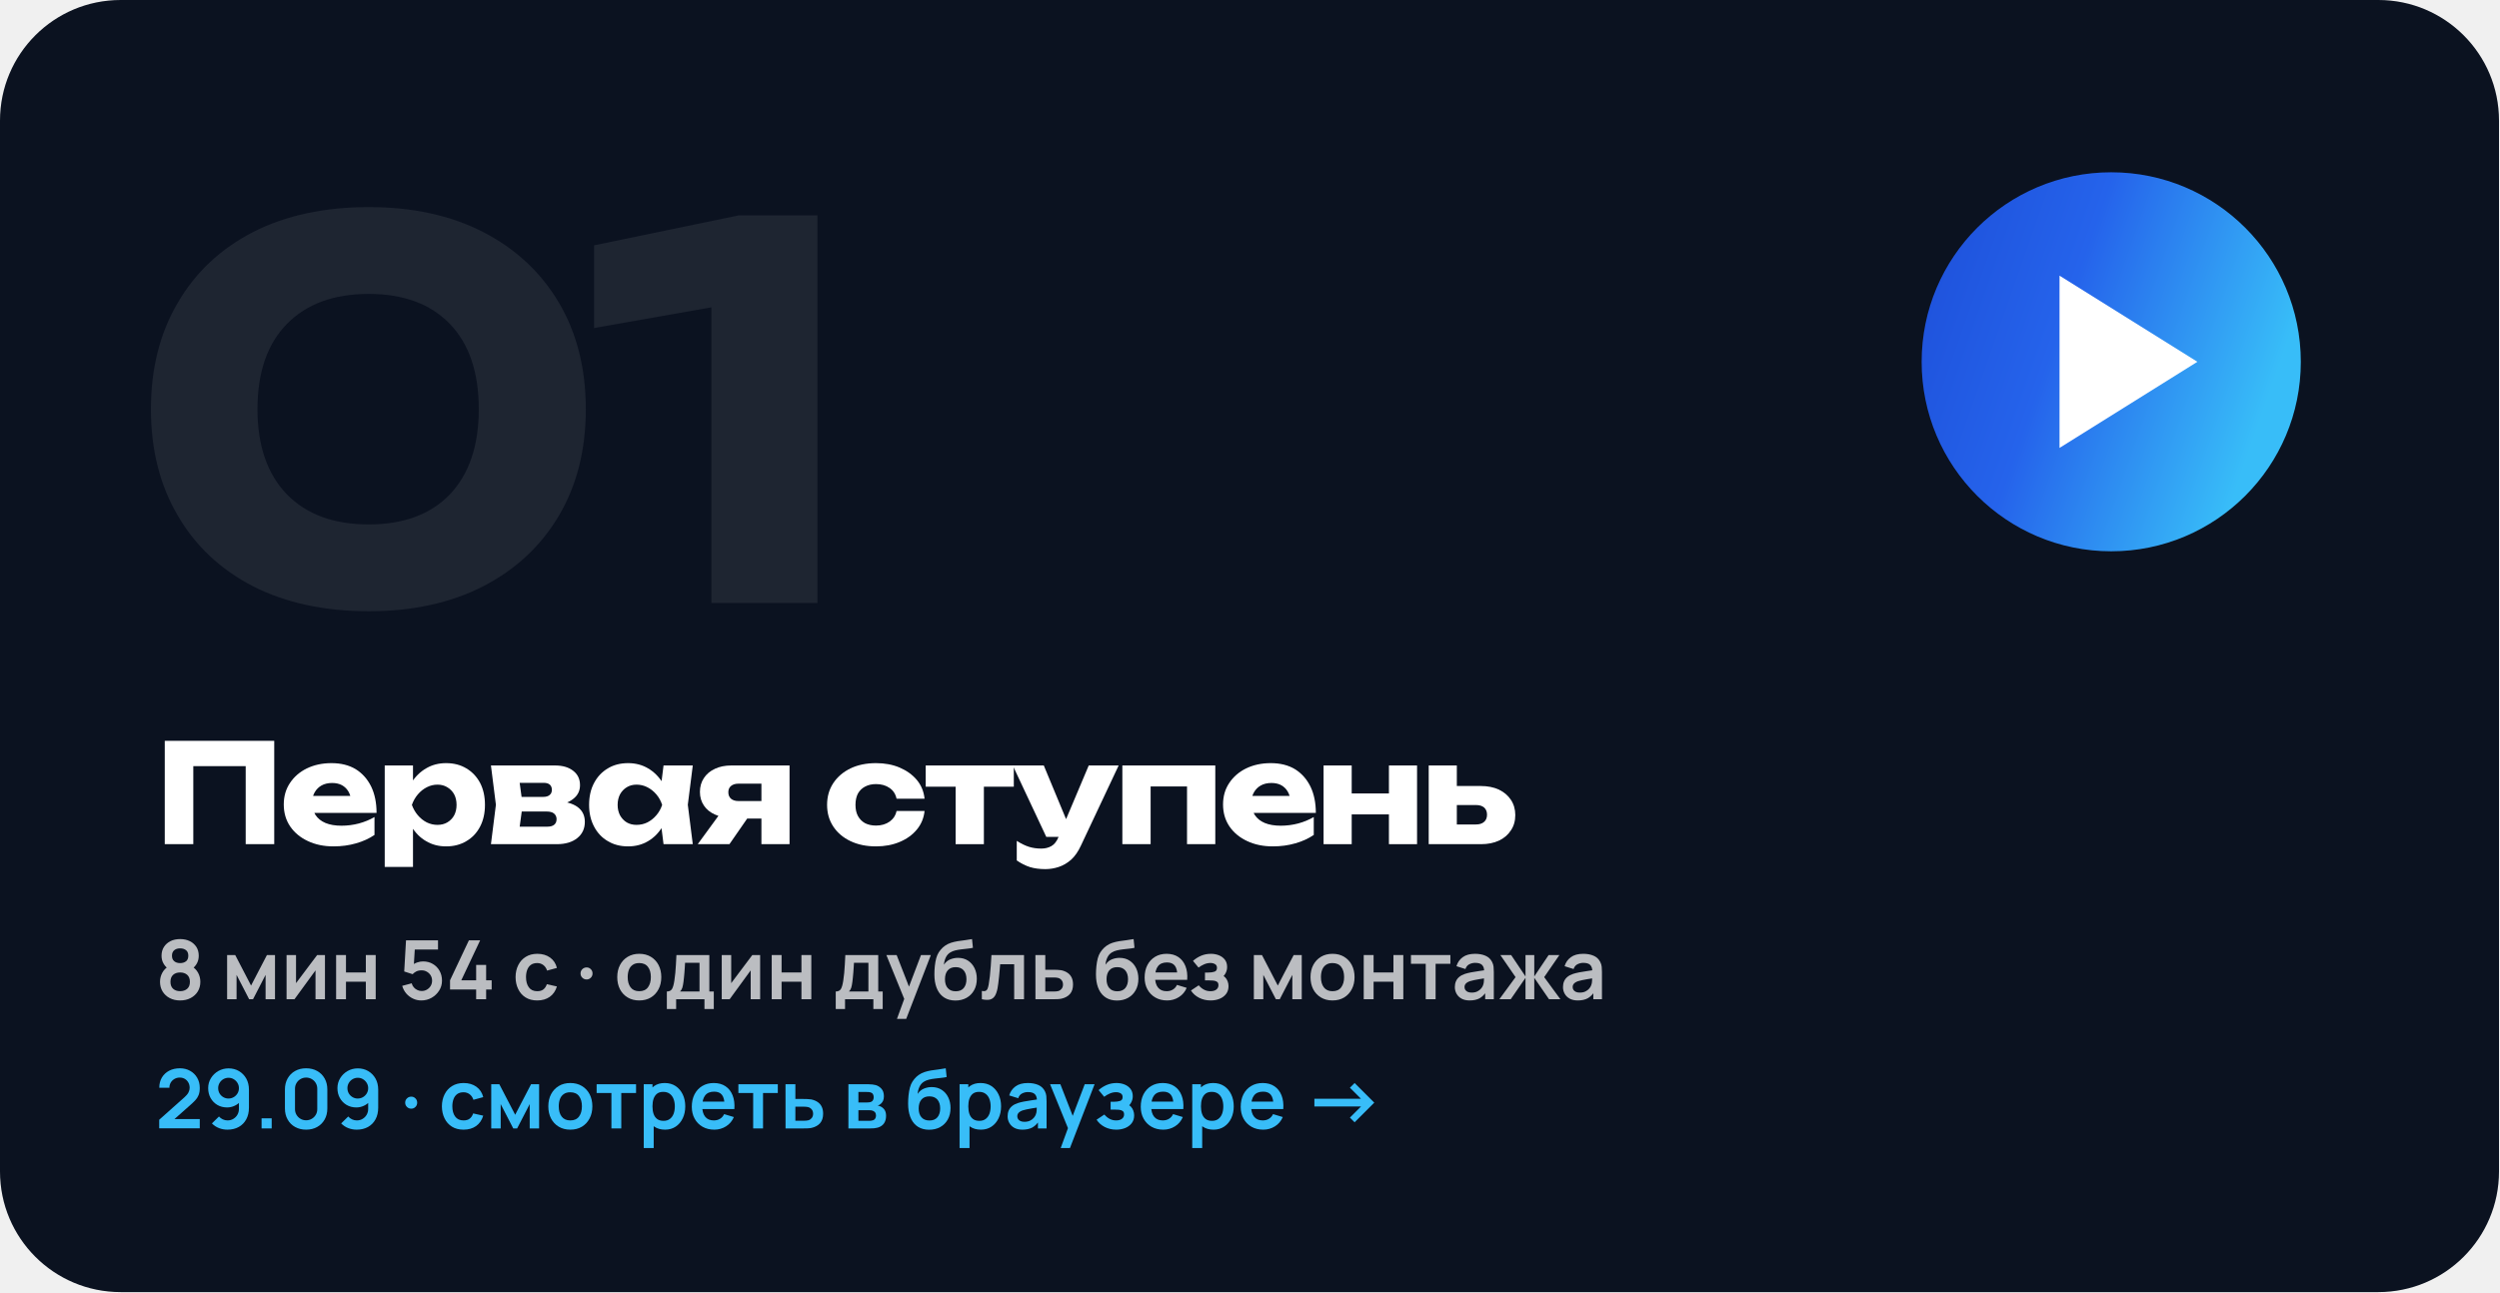
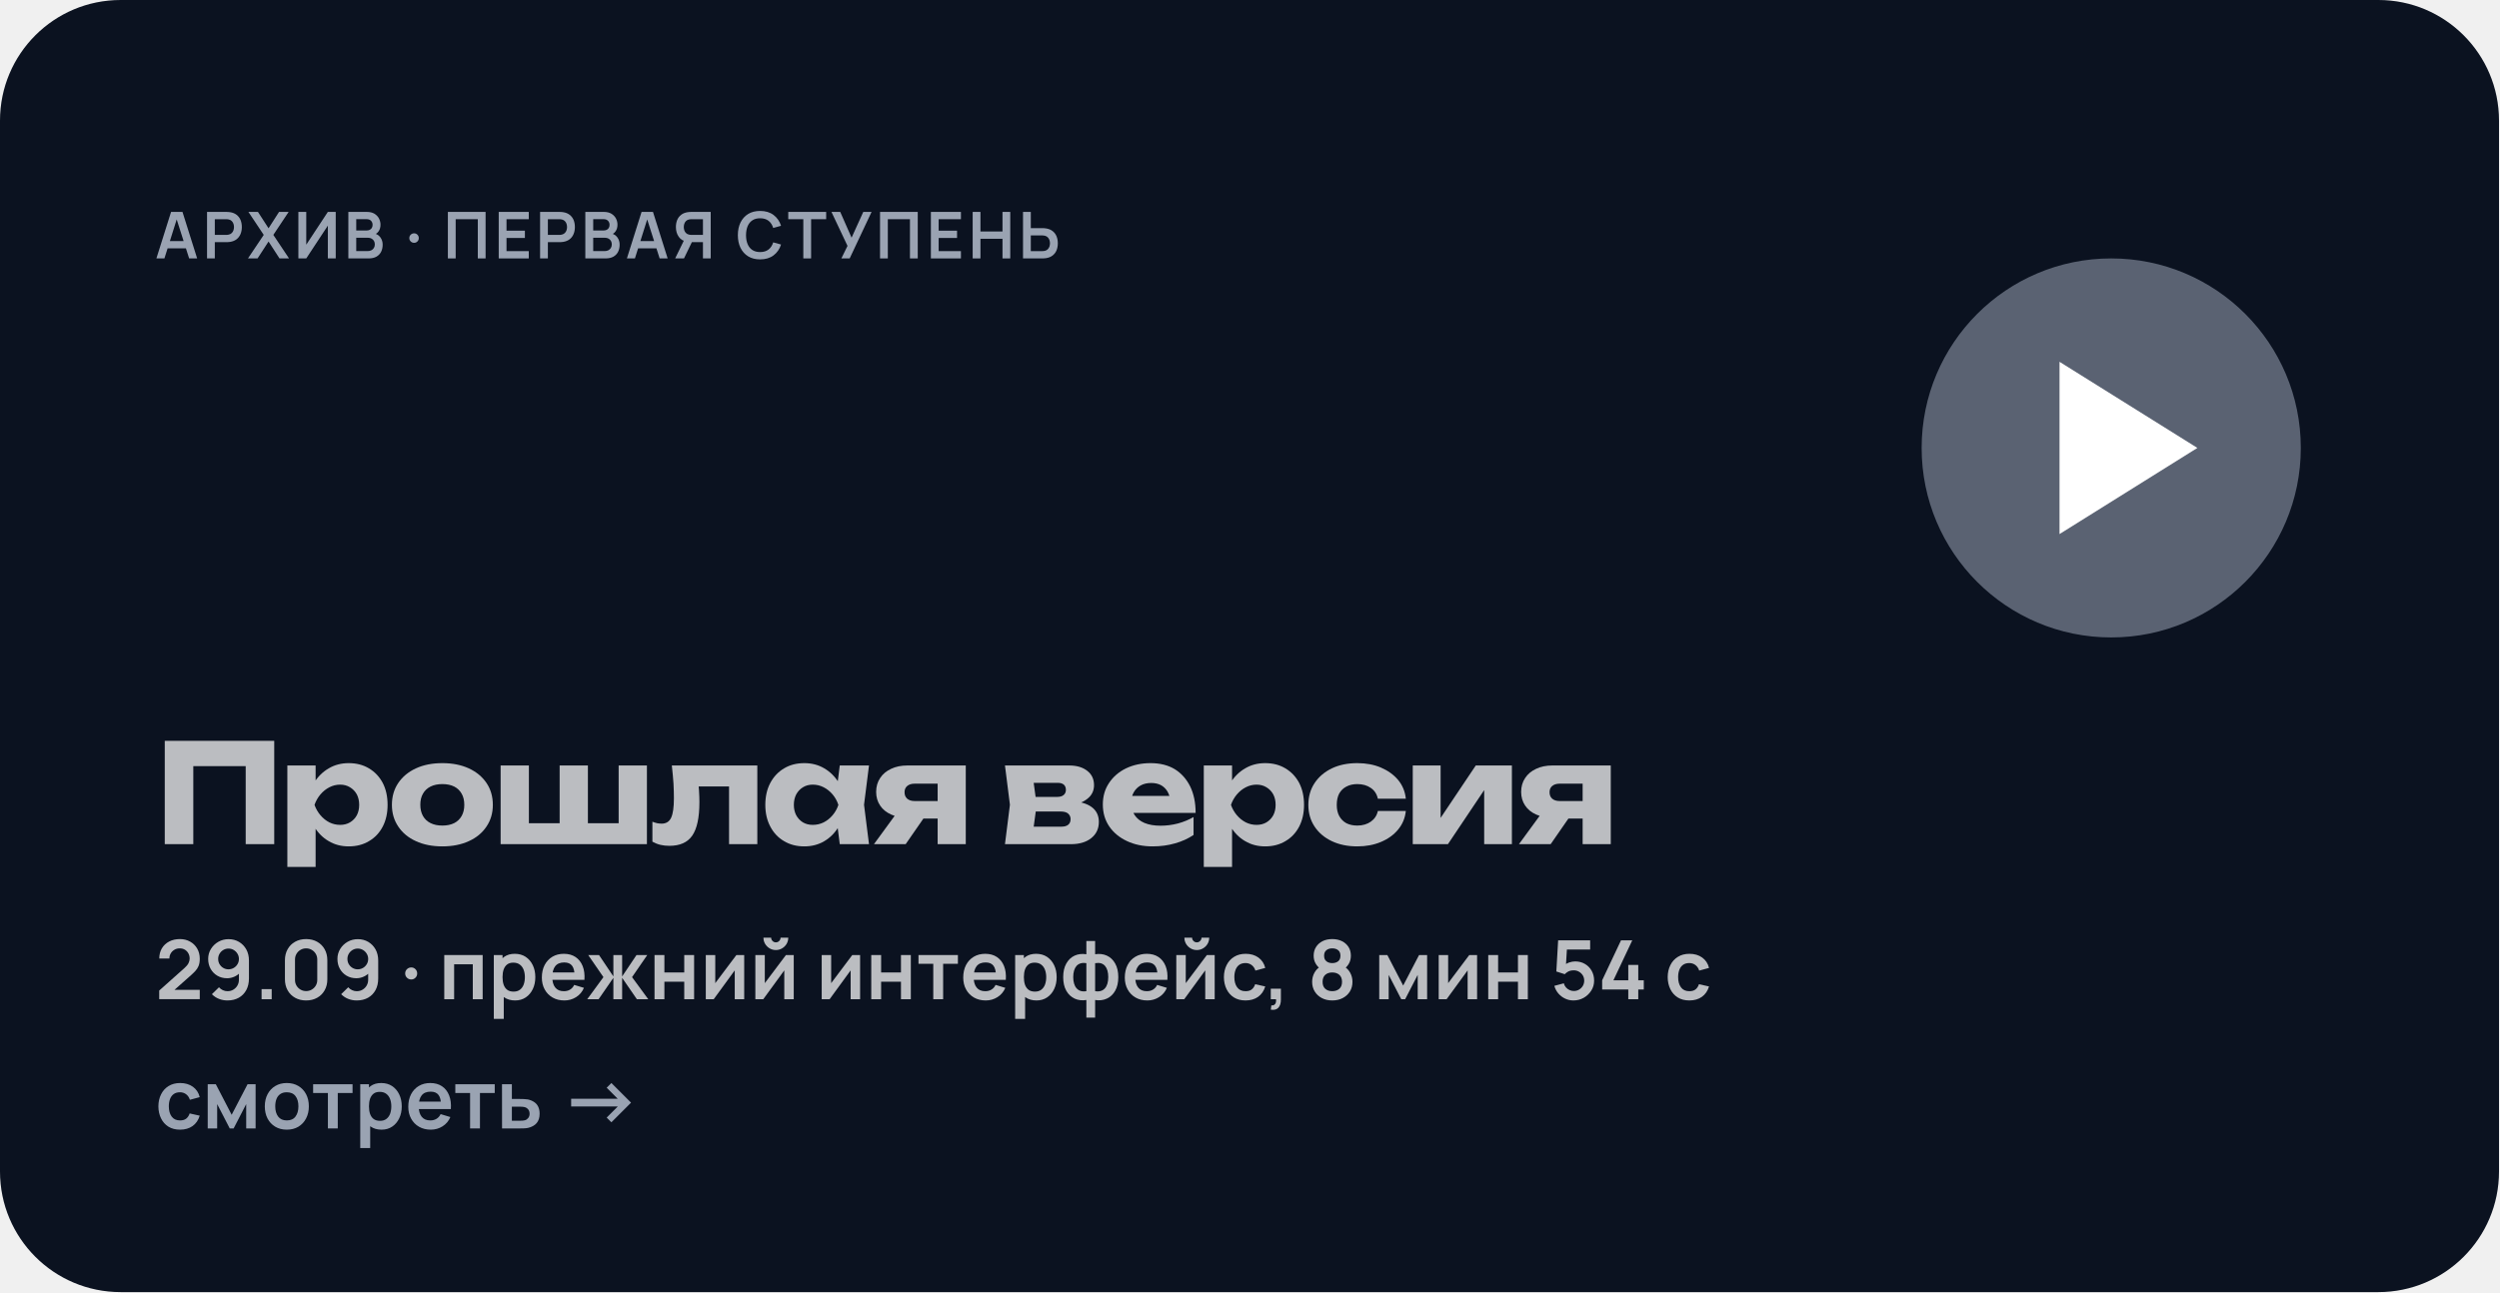
<svg xmlns="http://www.w3.org/2000/svg" width="580" height="300" viewBox="0 0 580 300" role="img" aria-labelledby="t d">
  <defs>
    <linearGradient id="cta" x1="0" y1="0" x2="1" y2="0.35">
      <stop offset="0" stop-color="#1D4ED8" />
      <stop offset=".45" stop-color="#2563EB" />
      <stop offset="1.4" stop-color="#38BDF8" />
    </linearGradient>
-     <path id="U-zero" d="M463 -16Q335 -16 240 32Q145 81 94 169Q42 257 42 375Q42 493 94 581Q145 669 240 718Q335 766 463 766Q590 766 684 718Q779 669 831 581Q883 493 883 375Q883 257 831 169Q779 81 684 32Q590 -16 463 -16ZM463 152Q564 152 620 210Q676 269 676 375Q676 482 620 540Q564 598 463 598Q362 598 305 540Q248 482 248 375Q248 269 305 210Q362 152 463 152Z" />
-     <path id="U-one" d="M446 750V0H241V678L337 589L14 532V692L294 750Z" />
+     <path id="M-uni0410" d="M40 0 494 1440H847L1301 0H1053L641 1292H695L288 0ZM293 312V537H1049V312Z" />
+     <path id="M-uni0420" d="M140 0V1440H735Q756 1440 789 1438Q822 1437 850 1432Q975 1413 1056 1349Q1138 1285 1178 1188Q1217 1090 1217 971Q1217 853 1177 756Q1137 658 1056 594Q974 530 850 511Q822 507 788 505Q755 503 735 503H381V0ZM381 728H725Q745 728 770 730Q795 732 816 738Q876 753 910 791Q945 829 960 877Q974 925 974 971Q974 1017 960 1066Q945 1114 910 1152Q876 1190 816 1205Q795 1211 770 1212Q745 1214 725 1214H381Z" />
+     <path id="M-uni0425" d="M20 0 508 728 34 1440H329L657 933L982 1440H1279L805 728L1291 0H996L657 523L317 0Z" />
+     <path id="M-uni0418" d="M1296 0H1052V1015L384 0H140V1440H384V425L1052 1440H1296Z" />
+     <path id="M-uni0412" d="M140 0V1440H711Q857 1440 950 1382Q1044 1323 1090 1232Q1135 1141 1135 1044Q1135 925 1078 842Q1022 759 925 730V780Q1061 749 1132 651Q1202 553 1202 428Q1202 300 1153 204Q1104 108 1008 54Q911 0 769 0ZM384 227H739Q802 227 852 252Q902 278 930 324Q959 371 959 435Q959 493 934 539Q909 585 861 612Q813 640 746 640H384ZM384 865H708Q760 865 801 885Q842 905 866 944Q890 983 890 1040Q890 1115 842 1165Q794 1215 708 1215H384Z" />
+     <path id="M-periodcentered" d="M270 483Q207 483 164 525Q120 567 120 630Q120 693 164 735Q207 777 270 777Q328 777 370 735Q413 693 413 630Q413 567 370 525Q328 483 270 483Z" />
+     <path id="M-uni041F" d="M140 0V1440H1307V0H1066V1214H381V0Z" />
+     <path id="M-uni0415" d="M140 0V1440H1070V1214H381V859H950V633H381V226H1070V0Z" />
+     <path id="M-uni042F" d="M1180 0H940V503H568L465 512Q281 542 192 668Q103 795 103 971Q103 1090 142 1188Q182 1285 264 1349Q345 1413 470 1432Q499 1437 532 1438Q564 1440 585 1440H1180ZM353 0H80L392 640L637 586ZM940 728V1214H595Q575 1214 550 1212Q525 1211 504 1205Q444 1190 410 1152Q375 1114 361 1066Q347 1017 347 971Q347 925 361 877Q375 829 410 791Q444 753 504 738Q525 732 550 730Q575 728 595 728Z" />
+     <path id="M-uni0421" d="M749 -30Q533 -30 379 64Q225 159 142 328Q60 497 60 720Q60 943 142 1112Q225 1281 379 1376Q533 1470 749 1470Q998 1470 1164 1346Q1330 1221 1397 1010L1154 943Q1112 1084 1011 1164Q910 1243 749 1243Q604 1243 508 1178Q411 1113 362 996Q314 878 313 720Q313 562 362 444Q410 327 507 262Q604 197 749 197Q910 197 1011 277Q1112 357 1154 497L1397 430Q1330 219 1164 94Q998 -30 749 -30Z" />
+     <path id="M-uni0422" d="M486 0V1214H20V1440H1193V1214H727V0Z" />
+     <path id="M-uni0423" d="M330 0 520 388 23 1440H295L646 642L1008 1440H1265L587 0Z" />
+     <path id="M-uni041D" d="M140 0V1440H381V834H1063V1440H1303V0H1063V608H381V0Z" />
+     <path id="M-uni042C" d="M138 0V1440H379V937H733Q753 937 787 936Q821 934 849 929Q973 910 1054 846Q1136 782 1176 684Q1215 587 1215 469Q1215 350 1176 252Q1136 155 1054 91Q973 27 849 8Q821 4 788 2Q754 0 733 0ZM379 226H723Q744 226 768 228Q793 230 815 235Q874 250 908 288Q943 326 958 374Q972 423 972 469Q972 515 958 563Q943 611 908 649Q874 687 815 702Q793 708 768 710Q744 712 723 712H379Z" />
    <path id="U-uni041F" d="M864 750V0H657V660L750 566H184L277 660V0H70V750Z" />
-     <path id="U-uni0435" d="M391 -16Q287 -16 206 22Q124 60 77 128Q30 197 30 288Q30 377 75 444Q120 512 198 550Q277 588 376 588Q479 588 552 544Q624 499 664 418Q703 337 703 227H195V350H588L521 307Q517 351 499 382Q481 412 452 428Q422 444 381 444Q336 444 304 426Q272 408 254 376Q236 345 236 303Q236 249 260 212Q285 174 332 154Q380 134 449 134Q512 134 574 150Q637 167 688 197V67Q629 27 554 6Q478 -16 391 -16Z" />
    <path id="U-uni0440" d="M56 571H261V407L252 383V223L261 176V-165H56ZM196 285Q209 378 250 446Q292 513 356 550Q420 588 501 588Q585 588 648 550Q712 512 748 444Q783 376 783 285Q783 196 748 128Q712 59 648 22Q585 -16 501 -16Q420 -16 356 22Q292 59 251 127Q210 195 196 285ZM577 285Q577 328 560 361Q542 394 510 413Q479 432 439 432Q398 432 361 413Q324 394 296 361Q268 328 253 285Q268 243 296 210Q324 177 361 158Q398 140 439 140Q479 140 510 158Q542 177 560 210Q577 243 577 285Z" />
-     <path id="U-uni0432" d="M42 0 78 286 42 571H507Q590 571 639 532Q688 494 688 428Q688 366 638 328Q589 289 502 280L515 313Q616 309 670 270Q723 231 723 162Q723 88 668 44Q613 0 520 0ZM239 43 160 127H452Q485 127 502 142Q518 156 518 182Q518 206 500 222Q483 237 445 237H200V343H421Q452 343 468 357Q484 371 484 394Q484 417 470 431Q455 445 425 445H161L239 528L272 286Z" />
+     <path id="U-uni043E" d="M396 -16Q286 -16 204 22Q122 59 76 128Q30 196 30 285Q30 376 76 444Q122 512 204 550Q286 588 396 588Q505 588 588 550Q670 512 716 444Q762 376 762 285Q762 196 716 128Q670 59 588 22Q505 -16 396 -16ZM396 135Q446 135 482 153Q517 171 536 205Q555 239 555 285Q555 333 536 366Q517 400 482 418Q446 436 396 436Q346 436 310 418Q274 400 255 366Q236 333 236 286Q236 239 255 205Q274 171 310 153Q346 135 396 135Z" />
+     <path id="U-uni0448" d="M56 0V571H261V91L199 152H539L484 91V571H689V91L630 152H974L912 91V571H1117V0Z" />
+     <path id="U-uni043B" d="M154 571H774V0H569V513L663 419H256L342 498Q348 439 351 391Q354 343 354 305Q354 137 302 62Q251 -12 136 -12Q102 -12 72 -5Q42 2 13 18V163Q31 156 48 152Q66 149 80 149Q129 149 149 192Q169 235 169 333Q169 380 166 440Q162 499 154 571Z" />
    <path id="U-uni0430" d="M572 0 546 206 573 285 546 364 572 571H784L748 286L784 0ZM620 285Q606 195 564 127Q523 59 460 22Q396 -16 315 -16Q231 -16 168 22Q104 59 68 128Q32 196 32 285Q32 376 68 444Q104 512 168 550Q231 588 315 588Q396 588 460 550Q523 513 565 446Q607 378 620 285ZM239 285Q239 243 256 210Q274 177 305 158Q336 140 376 140Q418 140 455 158Q492 177 520 210Q548 243 562 285Q548 328 520 361Q492 394 455 413Q418 432 376 432Q336 432 305 413Q274 394 256 361Q239 328 239 285Z" />
    <path id="U-uni044F" d="M541 313V186H268L266 192Q199 192 148 215Q96 238 68 280Q39 323 39 379Q39 437 68 480Q96 523 148 547Q199 571 266 571H689V0H485V521L541 439H318Q284 439 264 422Q245 406 245 377Q245 347 264 330Q284 313 318 313ZM438 267 253 0H23L218 267Z" />
+     <path id="U-uni0432" d="M42 0 78 286 42 571H507Q590 571 639 532Q688 494 688 428Q688 366 638 328Q589 289 502 280L515 313Q616 309 670 270Q723 231 723 162Q723 88 668 44Q613 0 520 0ZM239 43 160 127H452Q485 127 502 142Q518 156 518 182Q518 206 500 222Q483 237 445 237H200V343H421Q452 343 468 357Q484 371 484 394Q484 417 470 431Q455 445 425 445H161L239 528L272 286Z" />
+     <path id="U-uni0435" d="M391 -16Q287 -16 206 22Q124 60 77 128Q30 197 30 288Q30 377 75 444Q120 512 198 550Q277 588 376 588Q479 588 552 544Q624 499 664 418Q703 337 703 227H195V350H588L521 307Q517 351 499 382Q481 412 452 428Q422 444 381 444Q336 444 304 426Q272 408 254 376Q236 345 236 303Q236 249 260 212Q285 174 332 154Q380 134 449 134Q512 134 574 150Q637 167 688 197V67Q629 27 554 6Q478 -16 391 -16Z" />
    <path id="U-uni0441" d="M737 241Q729 164 681 106Q633 48 556 16Q480 -16 385 -16Q280 -16 200 22Q120 60 75 128Q30 196 30 285Q30 375 75 443Q120 511 200 550Q280 588 385 588Q480 588 556 556Q633 523 681 466Q729 408 737 330H534Q523 381 483 408Q443 436 385 436Q340 436 306 418Q273 401 254 368Q236 334 236 285Q236 237 254 204Q273 170 306 152Q340 135 385 135Q443 135 484 164Q524 193 534 241Z" />
-     <path id="U-uni0442" d="M231 501H436V0H231ZM14 571H653V417H14Z" />
-     <path id="U-uni0443" d="M244 -181Q181 -181 132 -166Q83 -150 37 -118V24Q84 -6 125 -19Q166 -32 215 -32Q256 -32 288 -14Q320 4 340 52L559 571H776L502 -11Q473 -74 432 -112Q390 -149 342 -165Q294 -181 244 -181ZM251 53 8 571H233L448 53Z" />
-     <path id="U-uni043F" d="M730 571V0H525V512L619 419H167L261 512V0H56V571Z" />
-     <path id="U-uni043D" d="M56 571H260V0H56ZM530 571H734V0H530ZM174 368H607V216H174Z" />
-     <path id="U-uni044C" d="M56 0V571H260V50L197 143H399Q437 143 458 162Q479 180 479 214Q479 247 458 266Q437 284 399 284H196V422H433Q509 422 565 396Q621 369 652 322Q684 274 684 211Q684 147 652 100Q621 52 566 26Q510 0 436 0Z" />
-     <path id="M-eight" d="M611 -30Q468 -30 357 28Q246 86 183 189Q120 292 120 425Q120 544 175 646Q230 748 336 809L331 732Q248 795 202 878Q157 960 157 1063Q157 1187 216 1278Q274 1369 376 1420Q478 1470 611 1470Q744 1470 846 1420Q949 1369 1008 1278Q1066 1187 1066 1063Q1066 960 1022 878Q979 796 891 730L890 808Q994 749 1050 646Q1105 544 1105 425Q1105 292 1042 189Q978 86 866 28Q755 -30 611 -30ZM611 197Q717 197 784 255Q850 313 850 425Q850 537 784 596Q718 654 611 654Q505 654 440 596Q375 537 375 425Q375 313 440 255Q505 197 611 197ZM611 883Q700 883 756 928Q811 972 811 1063Q811 1154 756 1198Q700 1243 611 1243Q523 1243 468 1198Q412 1154 412 1063Q412 972 468 928Q523 883 611 883Z" />
-     <path id="M-uni043C" d="M138 0V1080H336L723 334L1111 1080H1308V0H1078V595L771 0H676L369 595V0Z" />
-     <path id="M-uni0438" d="M1076 1080V0H845V705L331 0H138V1080H369V393L885 1080Z" />
-     <path id="M-uni043D" d="M138 0V1080H379V654H864V1080H1105V0H864V428H379V0Z" />
-     <path id="M-five" d="M567 -30Q457 -30 362 16Q267 61 198 141Q130 221 100 327L332 389Q346 331 384 289Q421 247 472 224Q522 201 576 201Q646 201 704 235Q762 269 796 326Q830 384 830 454Q830 524 796 582Q761 639 703 672Q645 706 576 706Q493 706 438 676Q384 646 355 612L149 678L193 1440H975V1214H322L412 1299L380 769L336 823Q392 874 466 899Q540 924 609 924Q744 924 848 862Q953 801 1012 695Q1072 589 1072 454Q1072 319 1002 210Q932 100 818 35Q703 -30 567 -30Z" />
-     <path id="M-four" d="M738 0V238H100V463L561 1440H836L375 463H738V838H982V463H1117V238H982V0Z" />
-     <path id="M-uni0441" d="M609 -30Q442 -30 324 44Q206 119 144 248Q81 377 80 540Q81 706 146 834Q210 963 329 1036Q448 1110 612 1110Q796 1110 924 1018Q1051 925 1090 765L850 700Q822 787 757 836Q692 884 609 884Q515 884 454 840Q393 795 364 717Q335 639 335 540Q335 386 404 291Q473 196 609 196Q705 196 760 240Q816 284 844 367L1090 312Q1040 147 915 58Q790 -30 609 -30Z" />
-     <path id="M-periodcentered" d="M270 483Q207 483 164 525Q120 567 120 630Q120 693 164 735Q207 777 270 777Q328 777 370 735Q413 693 413 630Q413 567 370 525Q328 483 270 483Z" />
-     <path id="M-uni043E" d="M617 -30Q455 -30 334 43Q213 116 146 244Q80 373 80 540Q80 710 148 838Q216 966 337 1038Q458 1110 617 1110Q780 1110 901 1037Q1022 964 1089 836Q1156 707 1156 540Q1156 372 1088 244Q1021 115 900 42Q779 -30 617 -30ZM617 196Q761 196 831 292Q901 388 901 540Q901 697 830 790Q759 884 617 884Q520 884 458 840Q395 797 365 720Q335 642 335 540Q335 383 406 290Q478 196 617 196Z" />
-     <path id="M-uni0434" d="M60 -240V189Q148 189 185 249Q222 309 244 457Q258 545 267 643Q276 741 282 850Q289 959 294 1080H1098V189H1207V-240H979V0H287V-240ZM383 189H858V891H505Q502 831 498 768Q494 706 489 644Q484 582 478 526Q473 469 466 421Q455 337 439 283Q423 229 383 189Z" />
-     <path id="M-uni0443" d="M282 -480 490 91 494 -77 23 1080H274L608 224H544L869 1080H1110L508 -480Z" />
-     <path id="M-uni0431" d="M589 -32Q435 -30 327 37Q219 104 158 226Q97 348 84 514Q78 599 83 704Q88 809 105 909Q122 1009 152 1079Q183 1149 233 1208Q283 1268 341 1308Q407 1354 484 1379Q562 1404 647 1418Q732 1431 822 1442Q912 1453 1000 1470L1022 1257Q966 1243 892 1236Q819 1228 740 1219Q662 1210 591 1193Q520 1176 468 1143Q396 1099 358 1017Q320 935 313 844Q375 936 468 974Q560 1011 655 1011Q799 1011 902 943Q1006 875 1062 758Q1117 642 1117 499Q1117 339 1050 219Q983 99 864 33Q745 -33 589 -32ZM601 194Q731 194 798 274Q864 355 864 489Q864 626 796 705Q727 784 601 784Q473 784 406 705Q339 626 339 489Q339 349 407 272Q475 194 601 194Z" />
-     <path id="M-uni043B" d="M40 0V202Q99 191 131 204Q163 218 179 256Q195 294 207 357Q223 446 236 562Q248 678 258 810Q267 942 275 1080H1070V0H830V854H487Q482 789 475 708Q468 628 460 546Q452 464 442 390Q433 317 423 265Q400 148 358 80Q315 12 239 -8Q163 -27 40 0Z" />
-     <path id="M-uni044C" d="M139 0 138 1080H379V720H573Q618 720 674 718Q731 716 769 709Q860 689 924 645Q989 601 1023 530Q1057 459 1057 359Q1057 216 984 130Q910 45 777 14Q737 5 680 2Q622 0 576 0ZM379 189H597Q619 189 646 191Q673 193 698 200Q743 212 778 254Q812 297 812 359Q812 424 777 466Q742 508 691 521Q668 527 643 529Q618 531 597 531H379Z" />
-     <path id="M-uni0435" d="M631 -30Q467 -30 343 41Q219 112 150 238Q80 364 80 528Q80 705 148 836Q216 966 337 1038Q458 1110 617 1110Q785 1110 902 1032Q1020 953 1077 810Q1134 667 1120 473H881V561Q880 737 819 818Q758 899 627 899Q479 899 407 808Q335 716 335 540Q335 376 407 286Q479 196 617 196Q706 196 770 236Q835 275 870 350L1108 278Q1046 132 916 51Q787 -30 631 -30ZM259 473V655H1002V473Z" />
-     <path id="M-uni0437" d="M524 -30Q370 -30 243 35Q116 100 43 213L233 340Q291 271 362 234Q433 196 520 196Q611 196 663 236Q715 276 715 343Q715 402 680 426Q645 451 588 456Q531 461 466 461H386V652H465Q556 652 618 673Q679 694 679 766Q679 831 631 858Q583 886 519 886Q441 886 365 853Q289 820 229 773L93 937Q183 1017 294 1064Q405 1110 531 1110Q635 1110 726 1074Q816 1038 872 966Q927 894 927 788Q927 712 894 645Q862 578 791 518L788 596Q843 573 882 532Q920 491 940 436Q961 381 961 319Q961 206 901 128Q841 50 742 10Q642 -30 524 -30Z" />
-     <path id="M-uni0442" d="M411 0V866H50V1080H1013V866H652V0Z" />
-     <path id="M-uni0430" d="M442 -30Q325 -30 244 14Q163 59 122 133Q80 207 80 296Q80 374 106 436Q132 499 186 544Q240 590 326 619Q391 640 478 657Q566 674 668 688Q771 703 883 720L797 671Q798 783 747 836Q696 889 575 889Q502 889 434 855Q366 821 339 738L119 807Q159 944 272 1027Q384 1110 575 1110Q719 1110 828 1063Q938 1016 991 909Q1020 852 1026 792Q1032 733 1032 663V0H821V234L856 196Q783 79 686 24Q588 -30 442 -30ZM490 162Q572 162 630 191Q688 220 722 262Q757 304 769 341Q788 387 790 446Q793 506 793 543L867 521Q758 504 680 491Q602 478 546 466Q490 455 447 441Q405 426 376 406Q347 386 332 360Q316 334 316 299Q316 259 336 228Q356 198 394 180Q433 162 490 162Z" />
-     <path id="M-uni0436" d="M20 0 416 540 44 1080H308L659 557V1080H873V557L1224 1080H1487L1115 540L1511 0H1233L873 523V0H659V523L298 0Z" />
+     <path id="U-uni0438" d="M56 0V571H258V111L214 125L513 571H775V0H574V473L618 458L311 0Z" />
    <path id="M-two" d="M100 2V212L716 761Q788 825 816 882Q844 939 844 992Q844 1064 813 1120Q782 1177 728 1210Q673 1243 602 1243Q527 1243 470 1208Q412 1174 380 1117Q348 1060 350 994H102Q102 1138 166 1245Q231 1352 344 1411Q458 1470 607 1470Q745 1470 855 1408Q965 1347 1028 1238Q1091 1130 1091 989Q1091 886 1063 816Q1035 746 980 687Q924 628 842 556L405 169L383 229H1091V2Z" />
    <path id="M-nine" d="M605 1468Q746 1468 859 1402Q972 1335 1038 1218Q1103 1100 1103 947V508Q1103 345 1038 224Q972 102 854 36Q736 -30 578 -30Q469 -30 372 8Q275 45 198 123L371 292Q410 247 464 222Q519 196 578 196Q662 196 725 236Q788 275 823 338Q858 402 858 475V714L901 666Q840 594 753 554Q666 513 570 513Q435 513 330 575Q226 637 166 744Q107 850 107 985Q107 1120 175 1230Q243 1339 356 1404Q470 1468 605 1468ZM605 1238Q535 1238 477 1204Q419 1170 385 1112Q351 1055 351 985Q351 915 384 857Q418 799 476 765Q533 731 603 731Q673 731 731 765Q789 799 824 857Q858 915 858 985Q858 1053 824 1110Q790 1168 732 1203Q675 1238 605 1238Z" />
    <path id="M-period" d="M180 0V247H427V0Z" />
    <path id="M-zero" d="M658 -30Q505 -30 388 36Q271 101 206 218Q140 335 140 488V952Q140 1105 206 1222Q271 1339 388 1404Q505 1470 658 1470Q811 1470 928 1404Q1044 1339 1110 1222Q1176 1105 1176 952V488Q1176 335 1110 218Q1044 101 928 36Q811 -30 658 -30ZM658 199Q734 199 796 236Q858 272 894 334Q930 395 930 471V970Q930 1047 894 1108Q858 1170 796 1206Q734 1243 658 1243Q582 1243 520 1206Q458 1170 422 1108Q386 1047 386 970V471Q386 395 422 334Q458 272 520 236Q582 199 658 199Z" />
+     <path id="M-uni043F" d="M138 0V1080H1076V0H835V854H379V0Z" />
    <path id="M-uni0440" d="M659 -30Q501 -30 394 45Q287 120 233 250Q179 379 179 540Q179 703 233 832Q287 961 392 1036Q496 1110 650 1110Q803 1110 916 1036Q1028 961 1090 832Q1152 704 1152 540Q1152 378 1091 249Q1030 120 919 45Q808 -30 659 -30ZM138 -480V1080H351V322H381V-480ZM622 186Q716 186 777 233Q838 280 868 360Q897 441 897 540Q897 638 867 718Q837 799 774 846Q711 894 614 894Q522 894 464 850Q406 805 378 726Q351 646 351 540Q351 435 378 355Q406 275 466 230Q525 186 622 186Z" />
-     <path id="M-uni0432" d="M138 0V1080H629Q682 1080 728 1074Q774 1068 807 1059Q885 1036 945 970Q1005 903 1005 786Q1005 717 983 672Q961 628 925 598Q908 584 890 574Q872 564 854 558Q893 552 928 535Q983 508 1020 455Q1058 402 1058 306Q1058 197 1006 122Q953 48 852 19Q815 9 767 4Q719 0 669 0ZM382 186H652Q673 186 698 190Q723 194 743 201Q779 214 796 247Q812 280 812 316Q812 365 788 394Q763 424 729 434Q709 442 686 444Q662 445 647 445H382ZM382 634H582Q613 634 642 638Q672 641 692 650Q725 663 740 694Q756 725 756 763Q756 803 738 836Q721 868 683 879Q658 889 622 890Q587 891 577 891H382Z" />
+     <path id="M-uni0435" d="M631 -30Q467 -30 343 41Q219 112 150 238Q80 364 80 528Q80 705 148 836Q216 966 337 1038Q458 1110 617 1110Q785 1110 902 1032Q1020 953 1077 810Q1134 667 1120 473H881V561Q880 737 819 818Q758 899 627 899Q479 899 407 808Q335 716 335 540Q335 376 407 286Q479 196 617 196Q706 196 770 236Q835 275 870 350L1108 278Q1046 132 916 51Q787 -30 631 -30ZM259 473V655H1002V473Z" />
+     <path id="M-uni0436" d="M20 0 416 540 44 1080H308L659 557V1080H873V557L1224 1080H1487L1115 540L1511 0H1233L873 523V0H659V523L298 0Z" />
+     <path id="M-uni043D" d="M138 0V1080H379V654H864V1080H1105V0H864V428H379V0Z" />
+     <path id="M-uni0438" d="M1076 1080V0H845V705L331 0H138V1080H369V393L885 1080Z" />
+     <path id="M-uni0439" d="M639 1202Q556 1202 487 1243Q418 1284 377 1352Q336 1421 336 1505H524Q524 1457 558 1424Q591 1390 639 1390Q687 1390 720 1424Q754 1457 754 1505H942Q942 1421 901 1352Q860 1284 791 1243Q722 1202 639 1202ZM1076 1080V0H845V705L331 0H138V1080H369V393L885 1080Z" />
+     <path id="M-uni0442" d="M411 0V866H50V1080H1013V866H652V0Z" />
+     <path id="M-uni0444" d="M646 -450V-19Q488 -44 360 15Q231 74 156 207Q80 340 80 540Q80 739 156 873Q231 1007 360 1066Q488 1124 646 1099V1423H860V1099Q1018 1124 1146 1066Q1275 1007 1350 873Q1426 739 1426 540Q1426 340 1350 207Q1275 74 1146 15Q1018 -44 860 -19V-450ZM646 197V881Q565 895 504 876Q444 858 404 812Q365 767 345 698Q325 628 325 540Q325 451 346 382Q366 313 407 267Q448 221 508 202Q568 184 646 197ZM860 197Q938 184 998 202Q1058 220 1098 265Q1139 310 1160 380Q1181 449 1181 540Q1181 631 1161 700Q1141 769 1102 814Q1062 860 1002 878Q941 895 860 881Z" />
+     <path id="M-uni0441" d="M609 -30Q442 -30 324 44Q206 119 144 248Q81 377 80 540Q81 706 146 834Q210 963 329 1036Q448 1110 612 1110Q796 1110 924 1018Q1051 925 1090 765L850 700Q822 787 757 836Q692 884 609 884Q515 884 454 840Q393 795 364 717Q335 639 335 540Q335 386 404 291Q473 196 609 196Q705 196 760 240Q816 284 844 367L1090 312Q1040 147 915 58Q790 -30 609 -30Z" />
+     <path id="M-comma" d="M120 -255 134 -151Q180 -155 207 -136Q234 -116 244 -80Q253 -45 248 0H120V257H367V-10Q367 -141 305 -208Q243 -275 120 -255Z" />
+     <path id="M-eight" d="M611 -30Q468 -30 357 28Q246 86 183 189Q120 292 120 425Q120 544 175 646Q230 748 336 809L331 732Q248 795 202 878Q157 960 157 1063Q157 1187 216 1278Q274 1369 376 1420Q478 1470 611 1470Q744 1470 846 1420Q949 1369 1008 1278Q1066 1187 1066 1063Q1066 960 1022 878Q979 796 891 730L890 808Q994 749 1050 646Q1105 544 1105 425Q1105 292 1042 189Q978 86 866 28Q755 -30 611 -30ZM611 197Q717 197 784 255Q850 313 850 425Q850 537 784 596Q718 654 611 654Q505 654 440 596Q375 537 375 425Q375 313 440 255Q505 197 611 197ZM611 883Q700 883 756 928Q811 972 811 1063Q811 1154 756 1198Q700 1243 611 1243Q523 1243 468 1198Q412 1154 412 1063Q412 972 468 928Q523 883 611 883Z" />
+     <path id="M-uni043C" d="M138 0V1080H336L723 334L1111 1080H1308V0H1078V595L771 0H676L369 595V0Z" />
+     <path id="M-five" d="M567 -30Q457 -30 362 16Q267 61 198 141Q130 221 100 327L332 389Q346 331 384 289Q421 247 472 224Q522 201 576 201Q646 201 704 235Q762 269 796 326Q830 384 830 454Q830 524 796 582Q761 639 703 672Q645 706 576 706Q493 706 438 676Q384 646 355 612L149 678L193 1440H975V1214H322L412 1299L380 769L336 823Q392 874 466 899Q540 924 609 924Q744 924 848 862Q953 801 1012 695Q1072 589 1072 454Q1072 319 1002 210Q932 100 818 35Q703 -30 567 -30Z" />
+     <path id="M-four" d="M738 0V238H100V463L561 1440H836L375 463H738V838H982V463H1117V238H982V0Z" />
+     <path id="M-uni043E" d="M617 -30Q455 -30 334 43Q213 116 146 244Q80 373 80 540Q80 710 148 838Q216 966 337 1038Q458 1110 617 1110Q780 1110 901 1037Q1022 964 1089 836Q1156 707 1156 540Q1156 372 1088 244Q1021 115 900 42Q779 -30 617 -30ZM617 196Q761 196 831 292Q901 388 901 540Q901 697 830 790Q759 884 617 884Q520 884 458 840Q395 797 365 720Q335 642 335 540Q335 383 406 290Q478 196 617 196Z" />
+     <path id="M-uni044C" d="M139 0 138 1080H379V720H573Q618 720 674 718Q731 716 769 709Q860 689 924 645Q989 601 1023 530Q1057 459 1057 359Q1057 216 984 130Q910 45 777 14Q737 5 680 2Q622 0 576 0ZM379 189H597Q619 189 646 191Q673 193 698 200Q743 212 778 254Q812 297 812 359Q812 424 777 466Q742 508 691 521Q668 527 643 529Q618 531 597 531H379Z" />
    <path id="M-arrowright" d="M280 536V725H1418L1148 995L1263 1110L1743 630L1263 150L1148 265L1419 536Z" />
  </defs>
  <rect width="580" height="300" rx="28" fill="#0B1220" />
-   <g fill="#FFFFFF" fill-opacity="0.08">
-     <use href="#U-zero" transform="matrix(0.12 0 0 -0.12 30.0 140.0)" />
-     <use href="#U-one" transform="matrix(0.12 0 0 -0.12 136.2 140.0)" />
+   <g fill="#9AA3B2">
+     <use href="#M-uni0410" transform="matrix(0.0075 0 0 -0.0075 36.0 60.0)" />
+     <use href="#M-uni0420" transform="matrix(0.0075 0 0 -0.0075 47.0 60.0)" />
+     <use href="#M-uni0425" transform="matrix(0.0075 0 0 -0.0075 57.4 60.0)" />
+     <use href="#M-uni0418" transform="matrix(0.0075 0 0 -0.0075 68.2 60.0)" />
+     <use href="#M-uni0412" transform="matrix(0.0075 0 0 -0.0075 79.8 60.0)" />
+     <use href="#M-periodcentered" transform="matrix(0.0075 0 0 -0.0075 94.1 60.0)" />
+     <use href="#M-uni041F" transform="matrix(0.0075 0 0 -0.0075 102.9 60.0)" />
+     <use href="#M-uni0415" transform="matrix(0.0075 0 0 -0.0075 114.7 60.0)" />
+     <use href="#M-uni0420" transform="matrix(0.0075 0 0 -0.0075 124.3 60.0)" />
+     <use href="#M-uni0412" transform="matrix(0.0075 0 0 -0.0075 134.8 60.0)" />
+     <use href="#M-uni0410" transform="matrix(0.0075 0 0 -0.0075 145.2 60.0)" />
+     <use href="#M-uni042F" transform="matrix(0.0075 0 0 -0.0075 156.1 60.0)" />
+     <use href="#M-uni0421" transform="matrix(0.0075 0 0 -0.0075 170.8 60.0)" />
+     <use href="#M-uni0422" transform="matrix(0.0075 0 0 -0.0075 182.8 60.0)" />
+     <use href="#M-uni0423" transform="matrix(0.0075 0 0 -0.0075 192.8 60.0)" />
+     <use href="#M-uni041F" transform="matrix(0.0075 0 0 -0.0075 203.2 60.0)" />
+     <use href="#M-uni0415" transform="matrix(0.0075 0 0 -0.0075 215.0 60.0)" />
+     <use href="#M-uni041D" transform="matrix(0.0075 0 0 -0.0075 224.7 60.0)" />
+     <use href="#M-uni042C" transform="matrix(0.0075 0 0 -0.0075 236.4 60.0)" />
  </g>
-   <circle cx="490" cy="84" r="44" fill="url(#cta)" />
-   <path d="M478 64 L510 84 L478 104 Z" fill="#FFFFFF" />
-   <g fill="#FFFFFF">
+   <circle cx="490" cy="104" r="44" fill="#5A6272" />
+   <path d="M478 84 L510 104 L478 124 Z" fill="#FFFFFF" />
+   <g fill="#FFFFFF" fill-opacity="0.72">
    <use href="#U-uni041F" transform="matrix(0.032 0 0 -0.032 36.0 196.0)" />
-     <use href="#U-uni0435" transform="matrix(0.032 0 0 -0.032 64.9 196.0)" />
-     <use href="#U-uni0440" transform="matrix(0.032 0 0 -0.032 87.5 196.0)" />
-     <use href="#U-uni0432" transform="matrix(0.032 0 0 -0.032 112.6 196.0)" />
-     <use href="#U-uni0430" transform="matrix(0.032 0 0 -0.032 135.7 196.0)" />
-     <use href="#U-uni044F" transform="matrix(0.032 0 0 -0.032 161.2 196.0)" />
-     <use href="#U-uni0441" transform="matrix(0.032 0 0 -0.032 191.0 196.0)" />
-     <use href="#U-uni0442" transform="matrix(0.032 0 0 -0.032 214.4 196.0)" />
-     <use href="#U-uni0443" transform="matrix(0.032 0 0 -0.032 234.8 196.0)" />
-     <use href="#U-uni043F" transform="matrix(0.032 0 0 -0.032 258.7 196.0)" />
-     <use href="#U-uni0435" transform="matrix(0.032 0 0 -0.032 282.9 196.0)" />
-     <use href="#U-uni043D" transform="matrix(0.032 0 0 -0.032 305.4 196.0)" />
-     <use href="#U-uni044C" transform="matrix(0.032 0 0 -0.032 329.8 196.0)" />
+     <use href="#U-uni0440" transform="matrix(0.032 0 0 -0.032 64.9 196.0)" />
+     <use href="#U-uni043E" transform="matrix(0.032 0 0 -0.032 90.0 196.0)" />
+     <use href="#U-uni0448" transform="matrix(0.032 0 0 -0.032 114.4 196.0)" />
+     <use href="#U-uni043B" transform="matrix(0.032 0 0 -0.032 151.0 196.0)" />
+     <use href="#U-uni0430" transform="matrix(0.032 0 0 -0.032 176.6 196.0)" />
+     <use href="#U-uni044F" transform="matrix(0.032 0 0 -0.032 202.1 196.0)" />
+     <use href="#U-uni0432" transform="matrix(0.032 0 0 -0.032 231.9 196.0)" />
+     <use href="#U-uni0435" transform="matrix(0.032 0 0 -0.032 255.0 196.0)" />
+     <use href="#U-uni0440" transform="matrix(0.032 0 0 -0.032 277.6 196.0)" />
+     <use href="#U-uni0441" transform="matrix(0.032 0 0 -0.032 302.7 196.0)" />
+     <use href="#U-uni0438" transform="matrix(0.032 0 0 -0.032 326.1 196.0)" />
+     <use href="#U-uni044F" transform="matrix(0.032 0 0 -0.032 351.8 196.0)" />
  </g>
  <g fill="#FFFFFF" fill-opacity="0.72">
-     <use href="#M-eight" transform="matrix(0.0095 0 0 -0.0095 36.0 232.0)" />
-     <use href="#M-uni043C" transform="matrix(0.0095 0 0 -0.0095 51.4 232.0)" />
-     <use href="#M-uni0438" transform="matrix(0.0095 0 0 -0.0095 65.2 232.0)" />
-     <use href="#M-uni043D" transform="matrix(0.0095 0 0 -0.0095 76.7 232.0)" />
-     <use href="#M-five" transform="matrix(0.0095 0 0 -0.0095 92.4 232.0)" />
-     <use href="#M-four" transform="matrix(0.0095 0 0 -0.0095 103.5 232.0)" />
-     <use href="#M-uni0441" transform="matrix(0.0095 0 0 -0.0095 118.9 232.0)" />
-     <use href="#M-periodcentered" transform="matrix(0.0095 0 0 -0.0095 133.6 232.0)" />
-     <use href="#M-uni043E" transform="matrix(0.0095 0 0 -0.0095 142.5 232.0)" />
-     <use href="#M-uni0434" transform="matrix(0.0095 0 0 -0.0095 154.2 232.0)" />
-     <use href="#M-uni0438" transform="matrix(0.0095 0 0 -0.0095 166.2 232.0)" />
-     <use href="#M-uni043D" transform="matrix(0.0095 0 0 -0.0095 177.8 232.0)" />
-     <use href="#M-uni0434" transform="matrix(0.0095 0 0 -0.0095 193.4 232.0)" />
-     <use href="#M-uni0443" transform="matrix(0.0095 0 0 -0.0095 205.5 232.0)" />
-     <use href="#M-uni0431" transform="matrix(0.0095 0 0 -0.0095 216.1 232.0)" />
-     <use href="#M-uni043B" transform="matrix(0.0095 0 0 -0.0095 227.5 232.0)" />
-     <use href="#M-uni044C" transform="matrix(0.0095 0 0 -0.0095 239.0 232.0)" />
-     <use href="#M-uni0431" transform="matrix(0.0095 0 0 -0.0095 253.6 232.0)" />
-     <use href="#M-uni0435" transform="matrix(0.0095 0 0 -0.0095 264.9 232.0)" />
-     <use href="#M-uni0437" transform="matrix(0.0095 0 0 -0.0095 276.0 232.0)" />
-     <use href="#M-uni043C" transform="matrix(0.0095 0 0 -0.0095 289.7 232.0)" />
-     <use href="#M-uni043E" transform="matrix(0.0095 0 0 -0.0095 303.4 232.0)" />
-     <use href="#M-uni043D" transform="matrix(0.0095 0 0 -0.0095 315.2 232.0)" />
-     <use href="#M-uni0442" transform="matrix(0.0095 0 0 -0.0095 327.0 232.0)" />
-     <use href="#M-uni0430" transform="matrix(0.0095 0 0 -0.0095 336.9 232.0)" />
-     <use href="#M-uni0436" transform="matrix(0.0095 0 0 -0.0095 347.8 232.0)" />
-     <use href="#M-uni0430" transform="matrix(0.0095 0 0 -0.0095 362.0 232.0)" />
+     <use href="#M-two" transform="matrix(0.0095 0 0 -0.0095 36.0 232.0)" />
+     <use href="#M-nine" transform="matrix(0.0095 0 0 -0.0095 47.3 232.0)" />
+     <use href="#M-period" transform="matrix(0.0095 0 0 -0.0095 59.0 232.0)" />
+     <use href="#M-zero" transform="matrix(0.0095 0 0 -0.0095 64.8 232.0)" />
+     <use href="#M-nine" transform="matrix(0.0095 0 0 -0.0095 77.3 232.0)" />
+     <use href="#M-periodcentered" transform="matrix(0.0095 0 0 -0.0095 92.9 232.0)" />
+     <use href="#M-uni043F" transform="matrix(0.0095 0 0 -0.0095 101.8 232.0)" />
+     <use href="#M-uni0440" transform="matrix(0.0095 0 0 -0.0095 113.3 232.0)" />
+     <use href="#M-uni0435" transform="matrix(0.0095 0 0 -0.0095 125.0 232.0)" />
+     <use href="#M-uni0436" transform="matrix(0.0095 0 0 -0.0095 136.1 232.0)" />
+     <use href="#M-uni043D" transform="matrix(0.0095 0 0 -0.0095 150.6 232.0)" />
+     <use href="#M-uni0438" transform="matrix(0.0095 0 0 -0.0095 162.5 232.0)" />
+     <use href="#M-uni0439" transform="matrix(0.0095 0 0 -0.0095 174.0 232.0)" />
+     <use href="#M-uni0438" transform="matrix(0.0095 0 0 -0.0095 189.4 232.0)" />
+     <use href="#M-uni043D" transform="matrix(0.0095 0 0 -0.0095 200.9 232.0)" />
+     <use href="#M-uni0442" transform="matrix(0.0095 0 0 -0.0095 212.7 232.0)" />
+     <use href="#M-uni0435" transform="matrix(0.0095 0 0 -0.0095 222.8 232.0)" />
+     <use href="#M-uni0440" transform="matrix(0.0095 0 0 -0.0095 234.3 232.0)" />
+     <use href="#M-uni0444" transform="matrix(0.0095 0 0 -0.0095 246.0 232.0)" />
+     <use href="#M-uni0435" transform="matrix(0.0095 0 0 -0.0095 260.3 232.0)" />
+     <use href="#M-uni0439" transform="matrix(0.0095 0 0 -0.0095 271.7 232.0)" />
+     <use href="#M-uni0441" transform="matrix(0.0095 0 0 -0.0095 283.3 232.0)" />
+     <use href="#M-comma" transform="matrix(0.0095 0 0 -0.0095 293.8 232.0)" />
+     <use href="#M-eight" transform="matrix(0.0095 0 0 -0.0095 303.4 232.0)" />
+     <use href="#M-uni043C" transform="matrix(0.0095 0 0 -0.0095 318.8 232.0)" />
+     <use href="#M-uni0438" transform="matrix(0.0095 0 0 -0.0095 332.6 232.0)" />
+     <use href="#M-uni043D" transform="matrix(0.0095 0 0 -0.0095 344.1 232.0)" />
+     <use href="#M-five" transform="matrix(0.0095 0 0 -0.0095 359.8 232.0)" />
+     <use href="#M-four" transform="matrix(0.0095 0 0 -0.0095 370.9 232.0)" />
+     <use href="#M-uni0441" transform="matrix(0.0095 0 0 -0.0095 386.3 232.0)" />
  </g>
-   <g fill="#38BDF8">
-     <use href="#M-two" transform="matrix(0.0095 0 0 -0.0095 36.0 262.0)" />
-     <use href="#M-nine" transform="matrix(0.0095 0 0 -0.0095 47.3 262.0)" />
-     <use href="#M-period" transform="matrix(0.0095 0 0 -0.0095 59.0 262.0)" />
-     <use href="#M-zero" transform="matrix(0.0095 0 0 -0.0095 64.8 262.0)" />
-     <use href="#M-nine" transform="matrix(0.0095 0 0 -0.0095 77.3 262.0)" />
-     <use href="#M-periodcentered" transform="matrix(0.0095 0 0 -0.0095 92.9 262.0)" />
-     <use href="#M-uni0441" transform="matrix(0.0095 0 0 -0.0095 101.8 262.0)" />
-     <use href="#M-uni043C" transform="matrix(0.0095 0 0 -0.0095 112.7 262.0)" />
-     <use href="#M-uni043E" transform="matrix(0.0095 0 0 -0.0095 126.5 262.0)" />
-     <use href="#M-uni0442" transform="matrix(0.0095 0 0 -0.0095 138.0 262.0)" />
-     <use href="#M-uni0440" transform="matrix(0.0095 0 0 -0.0095 148.1 262.0)" />
-     <use href="#M-uni0435" transform="matrix(0.0095 0 0 -0.0095 159.8 262.0)" />
-     <use href="#M-uni0442" transform="matrix(0.0095 0 0 -0.0095 170.9 262.0)" />
-     <use href="#M-uni044C" transform="matrix(0.0095 0 0 -0.0095 181.0 262.0)" />
-     <use href="#M-uni0432" transform="matrix(0.0095 0 0 -0.0095 195.6 262.0)" />
-     <use href="#M-uni0431" transform="matrix(0.0095 0 0 -0.0095 210.0 262.0)" />
-     <use href="#M-uni0440" transform="matrix(0.0095 0 0 -0.0095 221.4 262.0)" />
-     <use href="#M-uni0430" transform="matrix(0.0095 0 0 -0.0095 233.1 262.0)" />
-     <use href="#M-uni0443" transform="matrix(0.0095 0 0 -0.0095 243.5 262.0)" />
-     <use href="#M-uni0437" transform="matrix(0.0095 0 0 -0.0095 254.1 262.0)" />
-     <use href="#M-uni0435" transform="matrix(0.0095 0 0 -0.0095 264.0 262.0)" />
-     <use href="#M-uni0440" transform="matrix(0.0095 0 0 -0.0095 275.4 262.0)" />
-     <use href="#M-uni0435" transform="matrix(0.0095 0 0 -0.0095 287.2 262.0)" />
-     <use href="#M-arrowright" transform="matrix(0.0095 0 0 -0.0095 302.4 262.0)" />
+   <g fill="#9AA3B2">
+     <use href="#M-uni0441" transform="matrix(0.0095 0 0 -0.0095 36.0 262.0)" />
+     <use href="#M-uni043C" transform="matrix(0.0095 0 0 -0.0095 46.9 262.0)" />
+     <use href="#M-uni043E" transform="matrix(0.0095 0 0 -0.0095 60.7 262.0)" />
+     <use href="#M-uni0442" transform="matrix(0.0095 0 0 -0.0095 72.2 262.0)" />
+     <use href="#M-uni0440" transform="matrix(0.0095 0 0 -0.0095 82.3 262.0)" />
+     <use href="#M-uni0435" transform="matrix(0.0095 0 0 -0.0095 94.0 262.0)" />
+     <use href="#M-uni0442" transform="matrix(0.0095 0 0 -0.0095 105.2 262.0)" />
+     <use href="#M-uni044C" transform="matrix(0.0095 0 0 -0.0095 115.2 262.0)" />
+     <use href="#M-arrowright" transform="matrix(0.0095 0 0 -0.0095 129.9 262.0)" />
  </g>
</svg>
